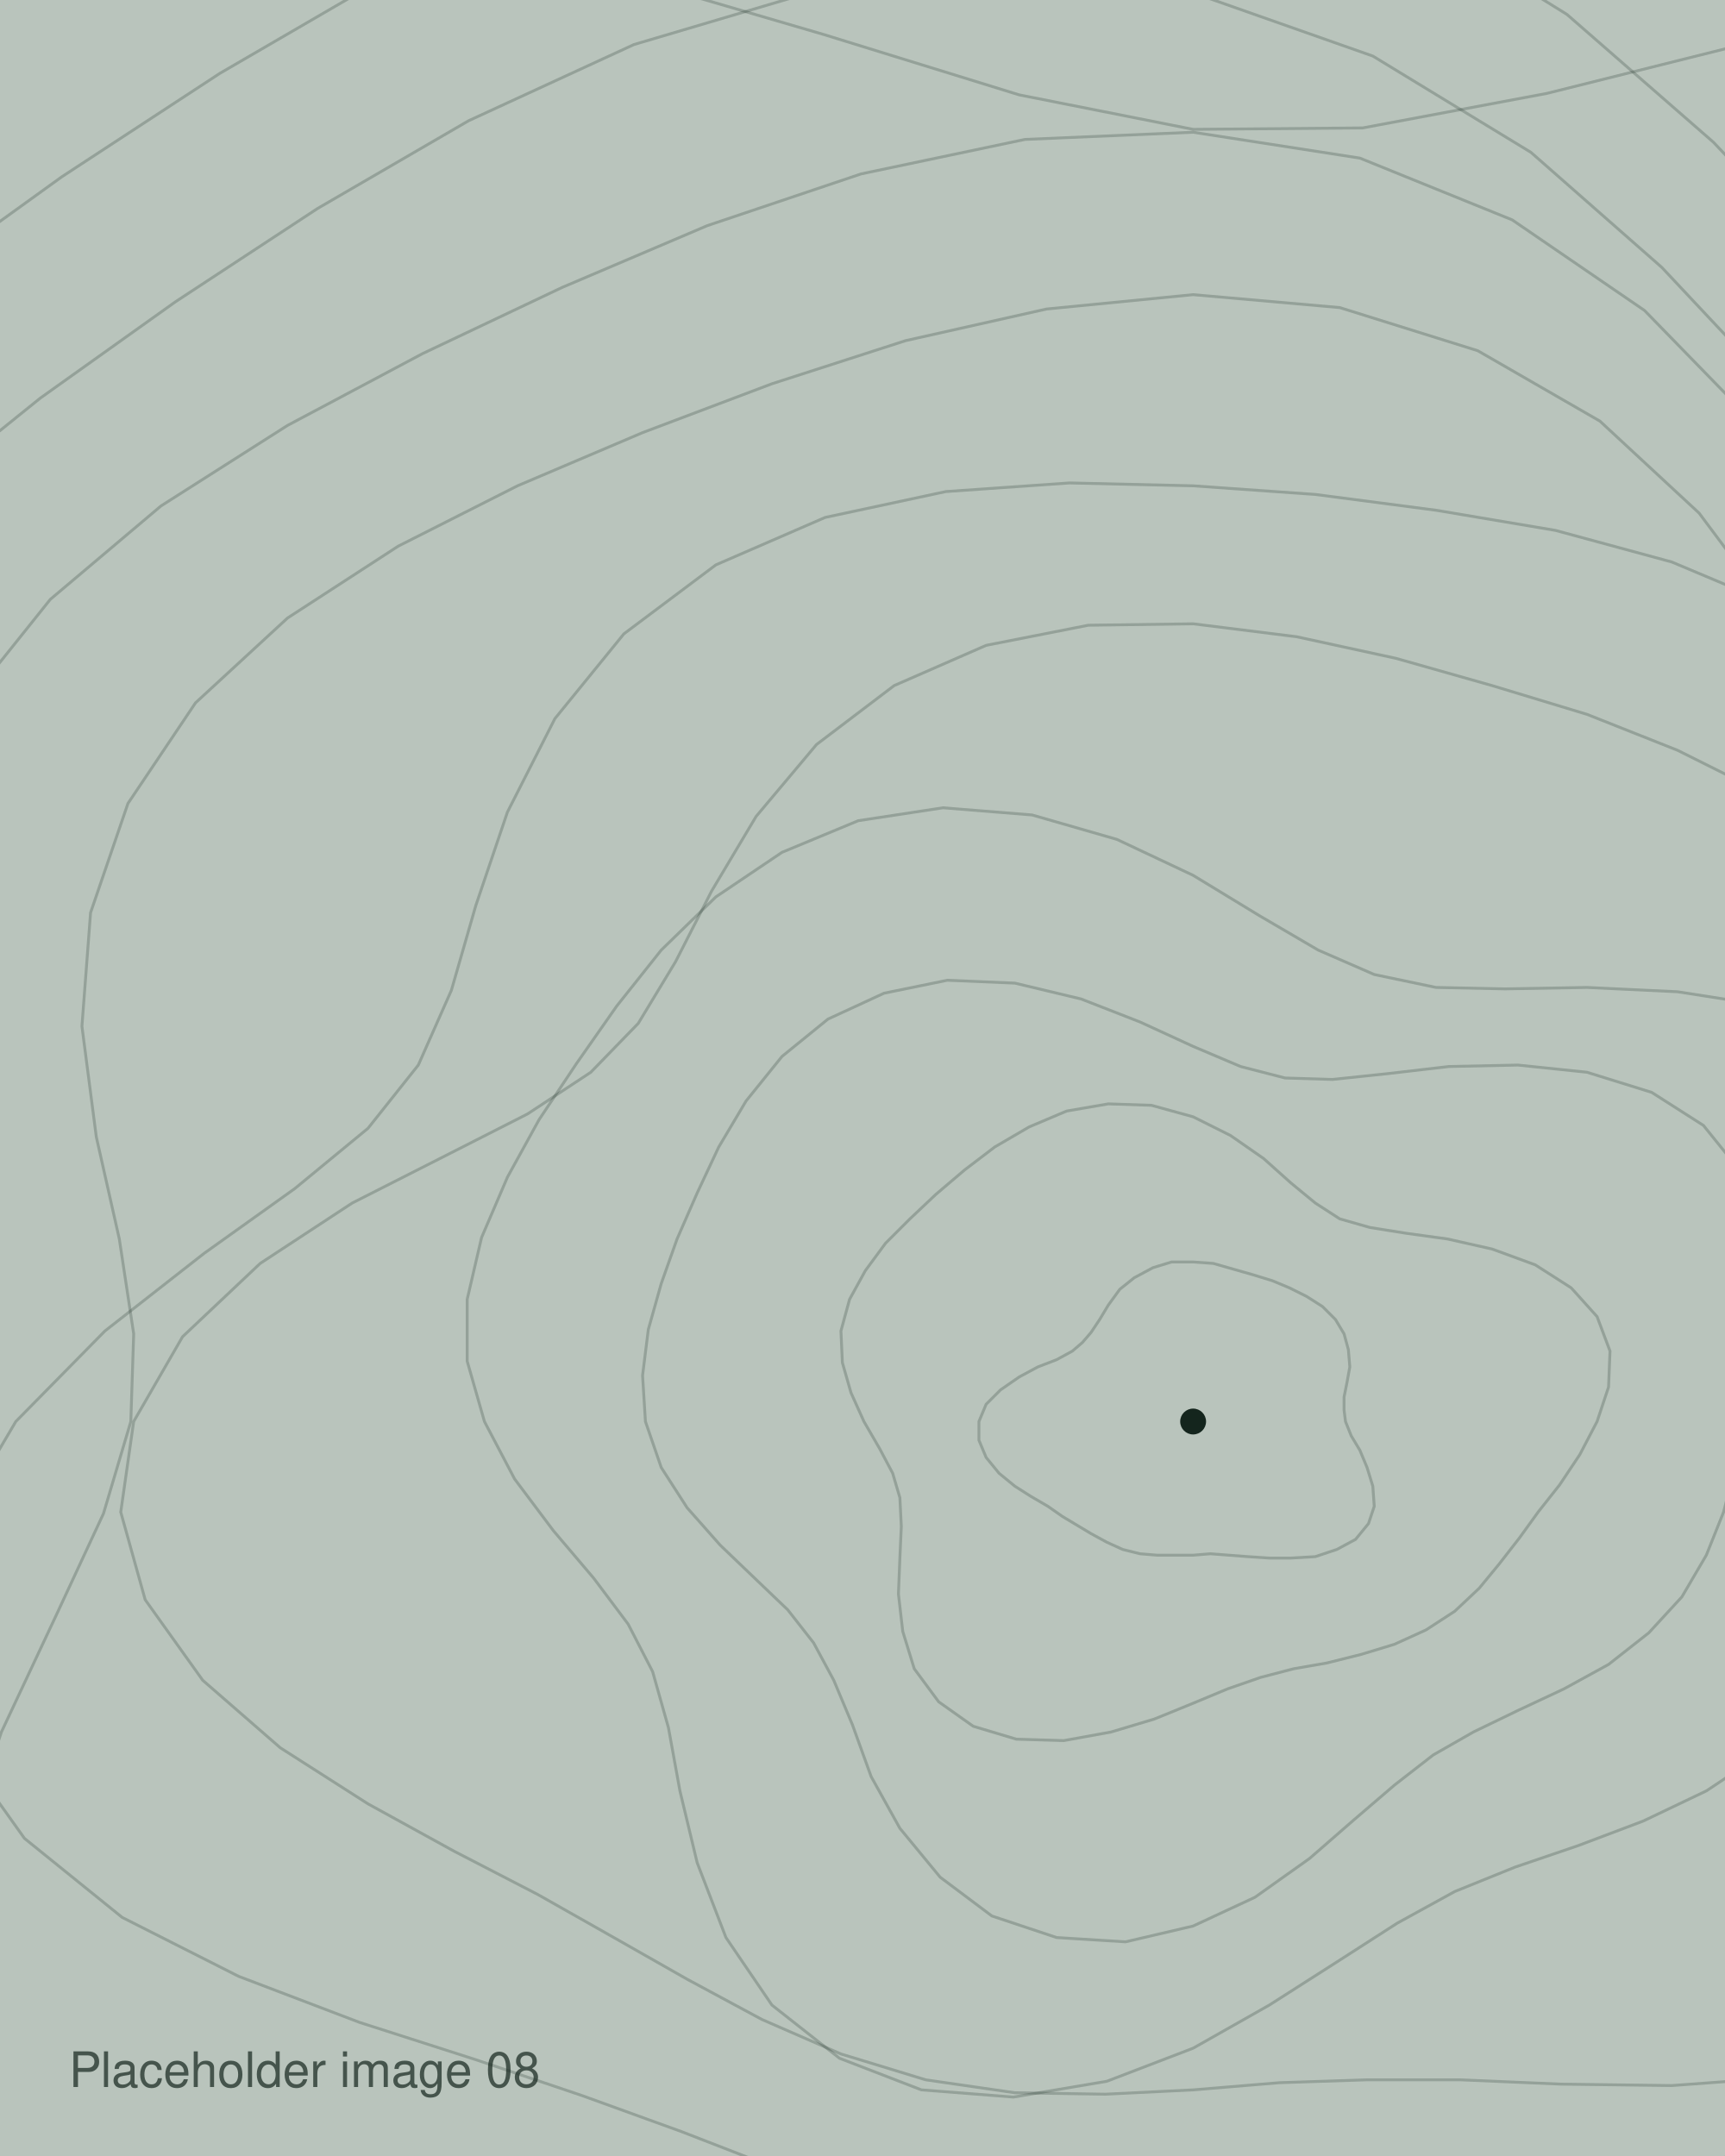
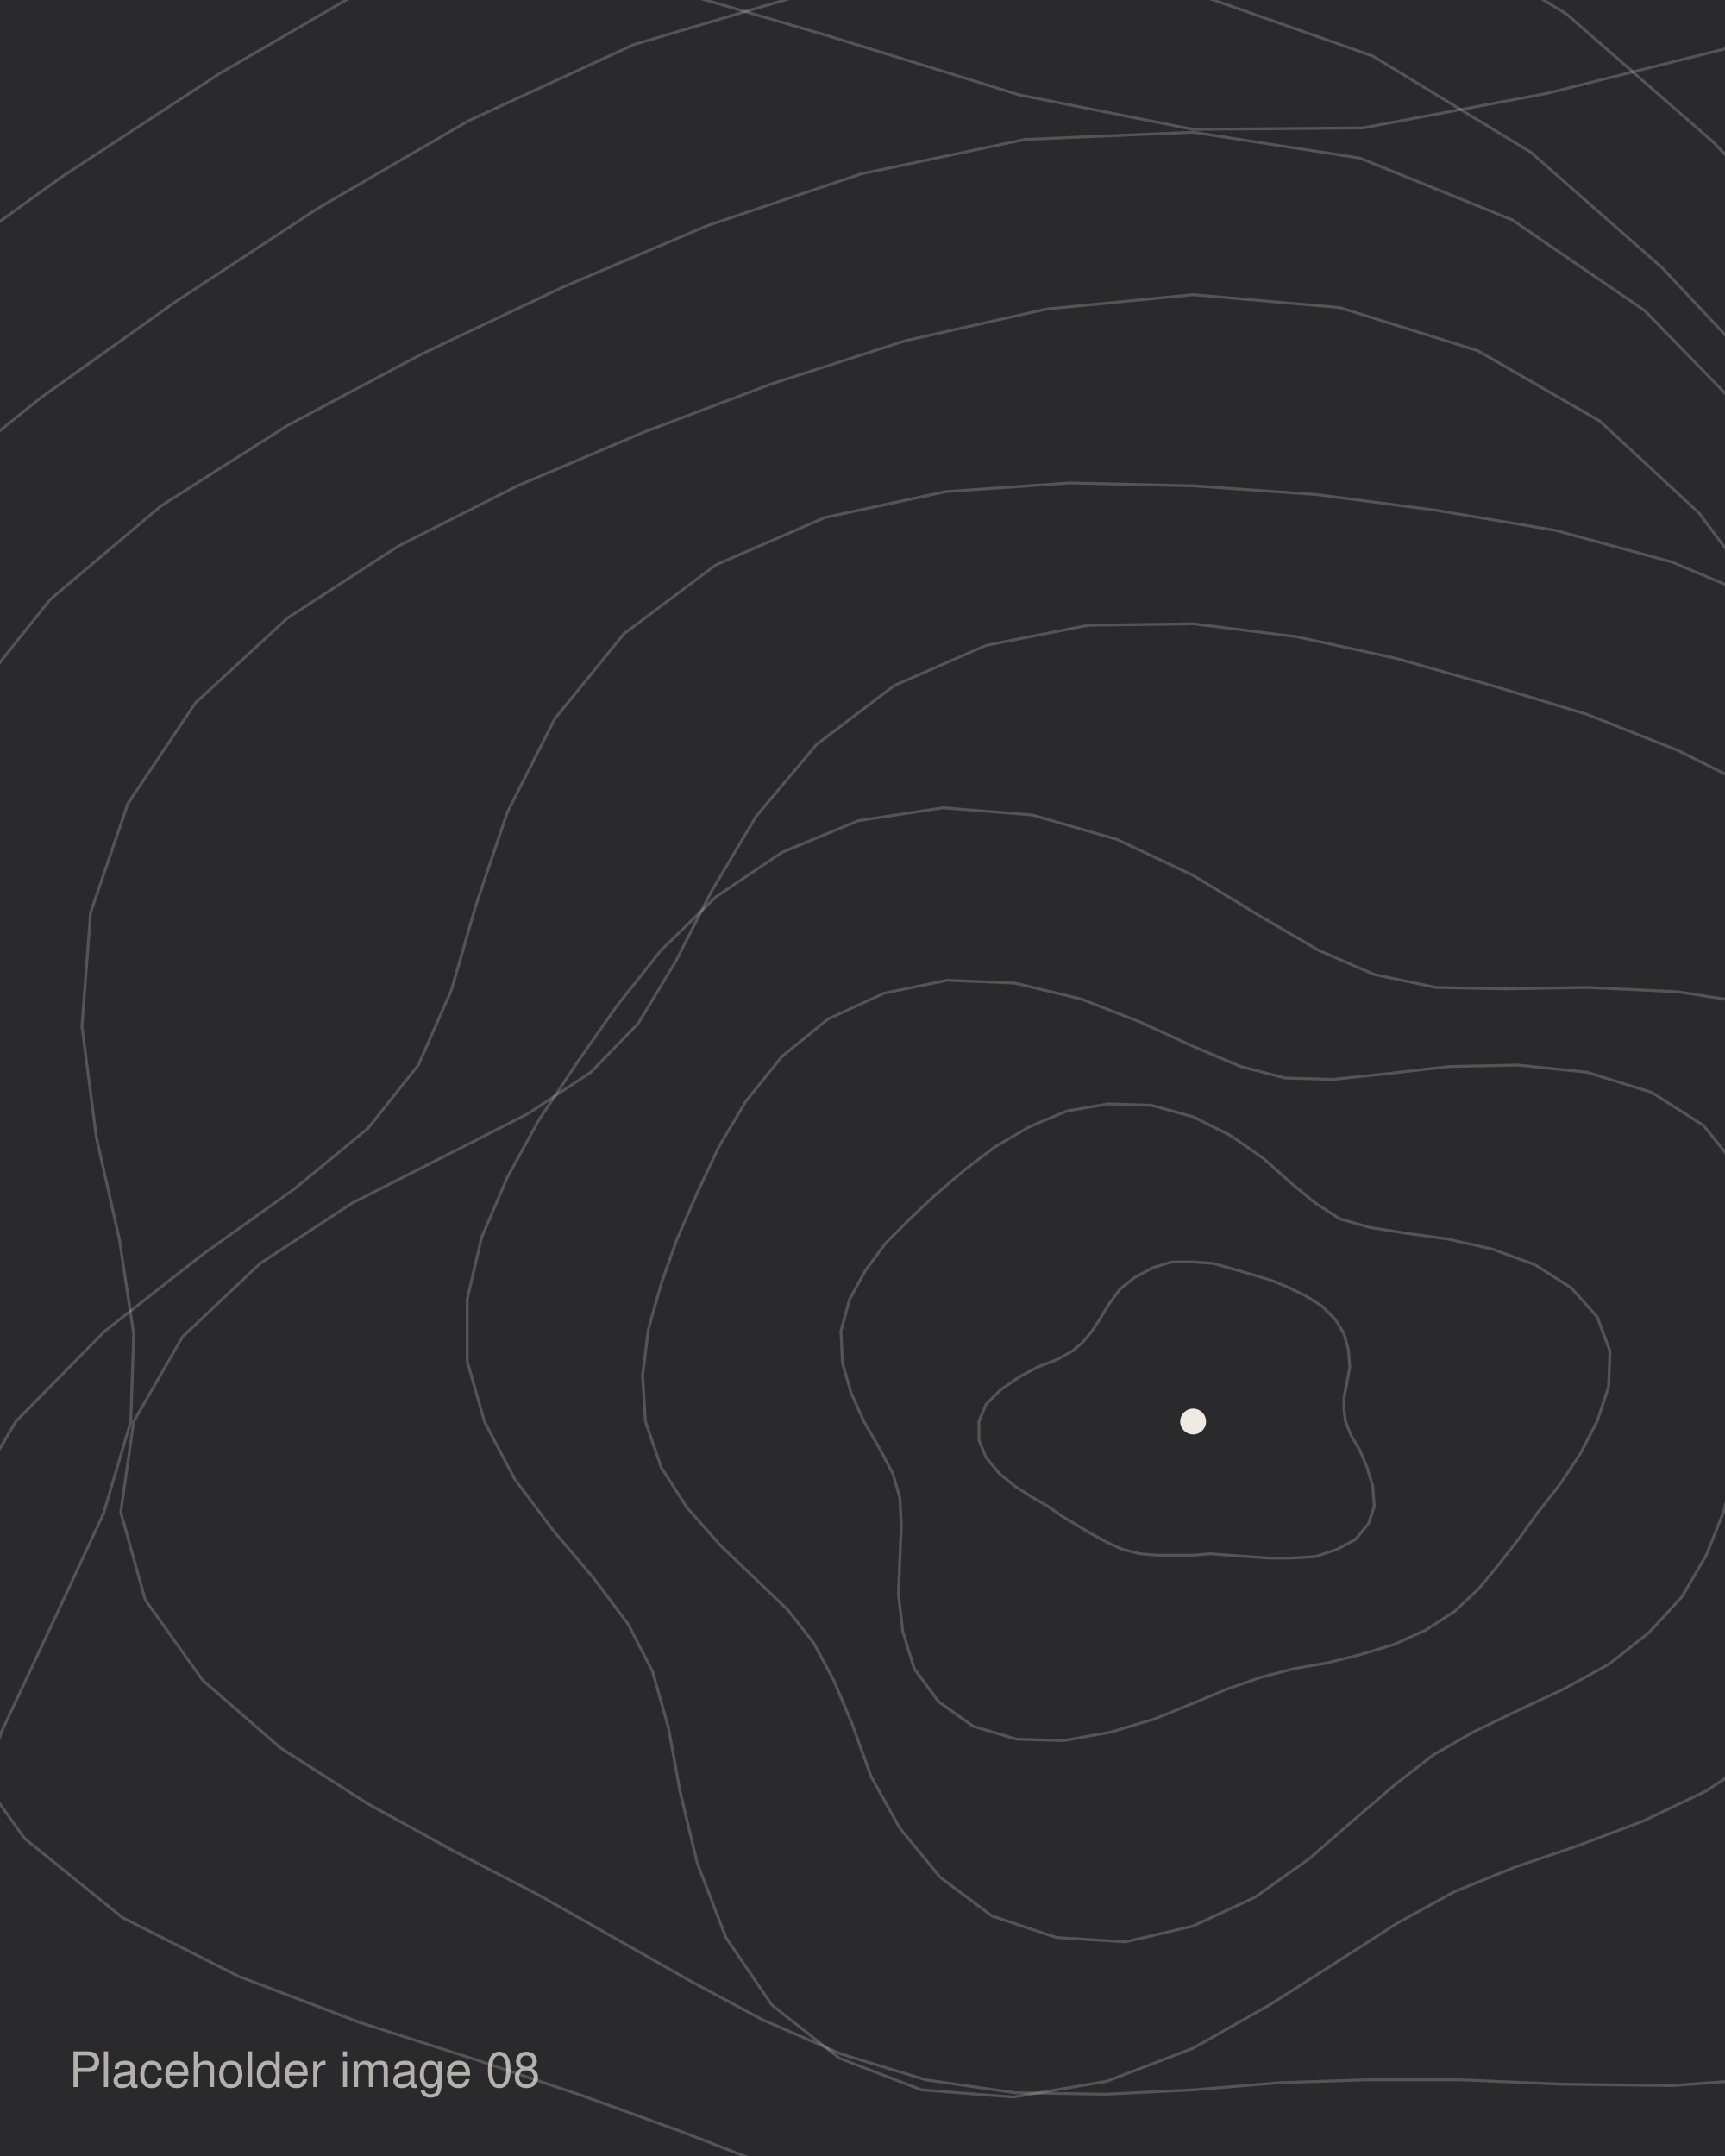
<svg xmlns="http://www.w3.org/2000/svg" viewBox="0 0 1200 1500" width="1200" height="1500">
-   <rect width="1200" height="1500" fill="#B9C4BC" />
-   <polygon points="936,989 940,999 946,1009 951,1021 955,1034 956,1048 952,1060 943,1071 930,1078 915,1083 898,1084 883,1084 868,1083 855,1082 842,1081 830,1082 818,1082 805,1082 793,1081 781,1078 770,1073 759,1067 749,1061 739,1055 729,1048 717,1041 706,1034 695,1025 686,1014 681,1002 681,989 686,977 696,967 709,958 722,951 735,946 746,940 753,934 759,927 765,918 771,908 779,897 789,889 802,882 815,878 830,878 844,879 858,883 872,887 885,891 897,896 909,902 920,909 929,918 935,928 938,939 939,951 937,962 935,972 935,981" fill="none" stroke="#14251D" stroke-opacity=".22" stroke-width="2" />
-   <polygon points="1111,989 1099,1012 1085,1033 1070,1052 1057,1070 1043,1088 1029,1105 1012,1121 992,1134 970,1144 947,1151 923,1157 900,1161 877,1167 854,1175 830,1185 803,1196 773,1205 740,1211 707,1210 677,1201 653,1184 636,1161 628,1135 625,1109 626,1084 627,1062 626,1042 621,1025 612,1008 601,989 592,969 586,948 585,926 591,904 602,884 616,865 633,848 651,831 671,814 692,798 716,784 742,773 771,768 801,769 830,777 856,790 879,806 898,823 915,837 932,848 953,854 978,858 1007,862 1038,869 1068,880 1093,896 1111,916 1120,940 1119,965" fill="none" stroke="#14251D" stroke-opacity=".22" stroke-width="2" />
-   <polygon points="1214,989 1207,1021 1199,1052 1187,1082 1170,1111 1147,1136 1119,1158 1088,1175 1056,1190 1025,1205 997,1221 970,1242 942,1266 911,1293 873,1320 830,1340 783,1351 735,1348 690,1333 654,1306 626,1272 606,1236 593,1200 580,1169 566,1143 548,1120 525,1098 501,1075 478,1049 460,1021 449,989 447,957 451,925 460,893 471,862 485,830 500,798 519,766 544,735 576,709 615,691 659,682 706,684 752,695 793,711 830,728 863,742 894,750 927,751 965,747 1008,742 1056,741 1104,746 1149,760 1185,783 1210,814 1224,849 1229,886 1226,922 1221,957" fill="none" stroke="#14251D" stroke-opacity=".22" stroke-width="2" />
-   <polygon points="1357,989 1339,1032 1322,1073 1305,1113 1284,1151 1259,1187 1226,1220 1187,1246 1143,1267 1098,1284 1054,1299 1012,1316 972,1338 930,1365 883,1395 830,1425 770,1448 705,1459 641,1454 584,1432 537,1395 505,1348 485,1296 473,1246 465,1202 454,1163 437,1130 413,1098 385,1065 358,1029 337,989 325,947 325,904 335,861 353,819 375,779 401,740 429,700 460,661 498,624 544,593 597,571 656,562 718,567 777,584 830,609 876,637 917,661 956,678 999,687 1047,688 1104,687 1167,690 1231,700 1290,722 1337,755 1369,798 1383,846 1383,895 1372,944" fill="none" stroke="#14251D" stroke-opacity=".22" stroke-width="2" />
-   <polygon points="1368,989 1395,1037 1428,1091 1458,1153 1475,1219 1471,1285 1443,1346 1392,1394 1323,1427 1244,1445 1163,1451 1086,1450 1016,1447 951,1447 890,1449 830,1454 769,1457 706,1456 644,1447 585,1429 530,1405 478,1377 427,1348 374,1318 316,1288 256,1255 195,1216 141,1169 101,1113 84,1052 93,989 127,930 181,879 245,837 310,804 367,775 411,746 444,712 470,669 495,620 526,568 568,518 622,477 686,449 757,435 830,434 902,443 971,458 1038,477 1104,497 1167,522 1227,552 1280,590 1321,636 1348,688 1360,745 1360,801 1353,853 1349,901 1352,946" fill="none" stroke="#14251D" stroke-opacity=".22" stroke-width="2" />
-   <polygon points="1541,989 1595,1054 1638,1127 1660,1205 1654,1283 1616,1353 1551,1409 1468,1449 1376,1475 1285,1490 1199,1501 1120,1511 1047,1524 976,1539 904,1553 830,1562 755,1562 681,1552 609,1533 541,1509 474,1483 405,1458 331,1433 250,1407 166,1375 85,1334 17,1279 -30,1213 -47,1139 -32,1062 11,989 73,926 142,872 205,827 256,785 291,741 314,689 331,630 353,565 386,500 434,441 498,393 574,360 658,342 744,336 830,338 915,344 999,355 1082,369 1163,391 1239,423 1304,467 1354,524 1387,588 1404,656 1410,722 1414,781 1425,835 1450,884 1490,934" fill="none" stroke="#14251D" stroke-opacity=".22" stroke-width="2" />
-   <polygon points="1876,989 1869,1077 1829,1159 1765,1232 1688,1295 1609,1349 1533,1398 1462,1445 1395,1491 1326,1536 1253,1575 1173,1606 1088,1625 1001,1634 915,1635 830,1633 745,1634 657,1640 561,1651 456,1662 343,1665 229,1652 124,1617 39,1559 -16,1481 -37,1390 -29,1295 1,1205 39,1124 72,1053 91,989 93,928 83,862 67,791 57,714 63,635 89,559 136,489 200,430 277,380 360,338 447,301 537,267 630,237 728,215 830,205 932,214 1028,244 1113,293 1182,357 1235,428 1278,496 1318,556 1366,603 1429,642 1509,676 1602,715 1698,764 1785,827 1847,904" fill="none" stroke="#14251D" stroke-opacity=".22" stroke-width="2" />
-   <polygon points="2026,989 2003,1088 1947,1179 1871,1260 1787,1330 1703,1393 1625,1452 1551,1509 1477,1565 1399,1616 1314,1659 1220,1691 1122,1709 1023,1718 926,1720 830,1724 732,1733 628,1749 514,1768 388,1783 257,1784 128,1762 16,1713 -68,1636 -117,1540 -129,1432 -112,1325 -79,1226 -44,1138 -20,1061 -14,989 -26,917 -48,840 -69,756 -77,666 -63,577 -25,492 35,417 112,352 200,296 294,246 391,200 492,157 599,121 713,97 830,92 946,110 1052,153 1144,216 1218,292 1277,371 1327,442 1381,500 1448,544 1534,580 1638,616 1751,661 1861,721 1952,799 2009,890" fill="none" stroke="#14251D" stroke-opacity=".22" stroke-width="2" />
-   <polygon points="2144,989 2093,1096 2022,1192 1943,1279 1865,1358 1791,1433 1720,1507 1646,1577 1564,1641 1471,1695 1368,1735 1260,1761 1150,1778 1043,1790 937,1806 830,1831 715,1865 588,1902 447,1932 299,1944 153,1928 24,1877 -76,1795 -138,1687 -163,1567 -158,1446 -138,1334 -117,1236 -110,1149 -122,1069 -151,989 -189,904 -223,810 -240,711 -232,611 -197,515 -137,427 -60,348 28,277 122,210 221,145 326,84 441,31 566,-6 697,-19 830,-5 955,39 1065,106 1156,186 1232,267 1300,338 1373,392 1460,430 1567,459 1694,488 1829,528 1959,587 2066,668 2135,768 2161,878" fill="none" stroke="#14251D" stroke-opacity=".22" stroke-width="2" />
-   <polygon points="2289,989 2232,1107 2153,1214 2065,1311 1979,1399 1898,1483 1819,1564 1736,1642 1645,1714 1542,1773 1428,1817 1307,1846 1185,1864 1066,1879 949,1897 830,1926 702,1964 560,2005 404,2039 239,2052 77,2033 -66,1976 -176,1883 -244,1763 -271,1630 -265,1495 -243,1372 -221,1263 -214,1167 -228,1078 -261,989 -304,894 -341,790 -360,680 -351,569 -311,463 -244,365 -159,277 -61,198 43,123 153,51 270,-17 397,-76 536,-117 683,-131 830,-114 969,-65 1090,10 1192,99 1276,188 1352,266 1433,326 1530,367 1651,398 1792,430 1943,475 2087,542 2204,632 2281,743 2308,865" fill="none" stroke="#14251D" stroke-opacity=".22" stroke-width="2" />
-   <polygon points="2231,989 2217,1106 2184,1220 2126,1326 2043,1422 1943,1504 1836,1574 1732,1639 1638,1707 1555,1788 1476,1885 1390,1996 1286,2113 1157,2219 1002,2297 830,2334 655,2321 492,2260 354,2163 243,2044 157,1922 85,1809 16,1713 -63,1633 -154,1562 -255,1491 -356,1412 -446,1321 -514,1218 -557,1106 -574,989 -572,872 -560,753 -542,633 -519,509 -486,382 -433,255 -353,137 -239,40 -94,-28 74,-59 249,-54 419,-21 573,24 709,66 830,90 948,89 1076,65 1220,29 1384,-6 1560,-21 1734,-6 1893,45 2022,131 2115,243 2174,369 2206,499 2222,628 2229,752 2233,871" fill="none" stroke="#14251D" stroke-opacity=".22" stroke-width="2" />
-   <circle cx="830" cy="989" r="9" fill="#14251D" />
-   <text x="48" y="1452" font-family="Helvetica,Arial,sans-serif" font-size="34" fill="#14251D" fill-opacity=".7">Placeholder image 08</text>
+   <rect width="1200" height="1500" fill="#2A2A2D" />
+   <polygon points="936,989 940,999 946,1009 951,1021 955,1034 956,1048 952,1060 943,1071 930,1078 915,1083 898,1084 883,1084 868,1083 855,1082 842,1081 830,1082 818,1082 805,1082 793,1081 781,1078 770,1073 759,1067 749,1061 739,1055 729,1048 717,1041 706,1034 695,1025 686,1014 681,1002 681,989 686,977 696,967 709,958 722,951 735,946 746,940 753,934 759,927 765,918 771,908 779,897 789,889 802,882 815,878 830,878 844,879 858,883 872,887 885,891 897,896 909,902 920,909 929,918 935,928 938,939 939,951 937,962 935,972 935,981" fill="none" stroke="#EEE9E3" stroke-opacity=".22" stroke-width="2" />
+   <polygon points="1111,989 1099,1012 1085,1033 1070,1052 1057,1070 1043,1088 1029,1105 1012,1121 992,1134 970,1144 947,1151 923,1157 900,1161 877,1167 854,1175 830,1185 803,1196 773,1205 740,1211 707,1210 677,1201 653,1184 636,1161 628,1135 625,1109 626,1084 627,1062 626,1042 621,1025 612,1008 601,989 592,969 586,948 585,926 591,904 602,884 616,865 633,848 651,831 671,814 692,798 716,784 742,773 771,768 801,769 830,777 856,790 879,806 898,823 915,837 932,848 953,854 978,858 1007,862 1038,869 1068,880 1093,896 1111,916 1120,940 1119,965" fill="none" stroke="#EEE9E3" stroke-opacity=".22" stroke-width="2" />
+   <polygon points="1214,989 1207,1021 1199,1052 1187,1082 1170,1111 1147,1136 1119,1158 1088,1175 1056,1190 1025,1205 997,1221 970,1242 942,1266 911,1293 873,1320 830,1340 783,1351 735,1348 690,1333 654,1306 626,1272 606,1236 593,1200 580,1169 566,1143 548,1120 525,1098 501,1075 478,1049 460,1021 449,989 447,957 451,925 460,893 471,862 485,830 500,798 519,766 544,735 576,709 615,691 659,682 706,684 752,695 793,711 830,728 863,742 894,750 927,751 965,747 1008,742 1056,741 1104,746 1149,760 1185,783 1210,814 1224,849 1229,886 1226,922 1221,957" fill="none" stroke="#EEE9E3" stroke-opacity=".22" stroke-width="2" />
+   <polygon points="1357,989 1339,1032 1322,1073 1305,1113 1284,1151 1259,1187 1226,1220 1187,1246 1143,1267 1098,1284 1054,1299 1012,1316 972,1338 930,1365 883,1395 830,1425 770,1448 705,1459 641,1454 584,1432 537,1395 505,1348 485,1296 473,1246 465,1202 454,1163 437,1130 413,1098 385,1065 358,1029 337,989 325,947 325,904 335,861 353,819 375,779 401,740 429,700 460,661 498,624 544,593 597,571 656,562 718,567 777,584 830,609 876,637 917,661 956,678 999,687 1047,688 1104,687 1167,690 1231,700 1290,722 1337,755 1369,798 1383,846 1383,895 1372,944" fill="none" stroke="#EEE9E3" stroke-opacity=".22" stroke-width="2" />
+   <polygon points="1368,989 1395,1037 1428,1091 1458,1153 1475,1219 1471,1285 1443,1346 1392,1394 1323,1427 1244,1445 1163,1451 1086,1450 1016,1447 951,1447 890,1449 830,1454 769,1457 706,1456 644,1447 585,1429 530,1405 478,1377 427,1348 374,1318 316,1288 256,1255 195,1216 141,1169 101,1113 84,1052 93,989 127,930 181,879 245,837 310,804 367,775 411,746 444,712 470,669 495,620 526,568 568,518 622,477 686,449 757,435 830,434 902,443 971,458 1038,477 1104,497 1167,522 1227,552 1280,590 1321,636 1348,688 1360,745 1360,801 1353,853 1349,901 1352,946" fill="none" stroke="#EEE9E3" stroke-opacity=".22" stroke-width="2" />
+   <polygon points="1541,989 1595,1054 1638,1127 1660,1205 1654,1283 1616,1353 1551,1409 1468,1449 1376,1475 1285,1490 1199,1501 1120,1511 1047,1524 976,1539 904,1553 830,1562 755,1562 681,1552 609,1533 541,1509 474,1483 405,1458 331,1433 250,1407 166,1375 85,1334 17,1279 -30,1213 -47,1139 -32,1062 11,989 73,926 142,872 205,827 256,785 291,741 314,689 331,630 353,565 386,500 434,441 498,393 574,360 658,342 744,336 830,338 915,344 999,355 1082,369 1163,391 1239,423 1304,467 1354,524 1387,588 1404,656 1410,722 1414,781 1425,835 1450,884 1490,934" fill="none" stroke="#EEE9E3" stroke-opacity=".22" stroke-width="2" />
+   <polygon points="1876,989 1869,1077 1829,1159 1765,1232 1688,1295 1609,1349 1533,1398 1462,1445 1395,1491 1326,1536 1253,1575 1173,1606 1088,1625 1001,1634 915,1635 830,1633 745,1634 657,1640 561,1651 456,1662 343,1665 229,1652 124,1617 39,1559 -16,1481 -37,1390 -29,1295 1,1205 39,1124 72,1053 91,989 93,928 83,862 67,791 57,714 63,635 89,559 136,489 200,430 277,380 360,338 447,301 537,267 630,237 728,215 830,205 932,214 1028,244 1113,293 1182,357 1235,428 1278,496 1318,556 1366,603 1429,642 1509,676 1602,715 1698,764 1785,827 1847,904" fill="none" stroke="#EEE9E3" stroke-opacity=".22" stroke-width="2" />
+   <polygon points="2026,989 2003,1088 1947,1179 1871,1260 1787,1330 1703,1393 1625,1452 1551,1509 1477,1565 1399,1616 1314,1659 1220,1691 1122,1709 1023,1718 926,1720 830,1724 732,1733 628,1749 514,1768 388,1783 257,1784 128,1762 16,1713 -68,1636 -117,1540 -129,1432 -112,1325 -79,1226 -44,1138 -20,1061 -14,989 -26,917 -48,840 -69,756 -77,666 -63,577 -25,492 35,417 112,352 200,296 294,246 391,200 492,157 599,121 713,97 830,92 946,110 1052,153 1144,216 1218,292 1277,371 1327,442 1381,500 1448,544 1534,580 1638,616 1751,661 1861,721 1952,799 2009,890" fill="none" stroke="#EEE9E3" stroke-opacity=".22" stroke-width="2" />
+   <polygon points="2144,989 2093,1096 2022,1192 1943,1279 1865,1358 1791,1433 1720,1507 1646,1577 1564,1641 1471,1695 1368,1735 1260,1761 1150,1778 1043,1790 937,1806 830,1831 715,1865 588,1902 447,1932 299,1944 153,1928 24,1877 -76,1795 -138,1687 -163,1567 -158,1446 -138,1334 -117,1236 -110,1149 -122,1069 -151,989 -189,904 -223,810 -240,711 -232,611 -197,515 -137,427 -60,348 28,277 122,210 221,145 326,84 441,31 566,-6 697,-19 830,-5 955,39 1065,106 1156,186 1232,267 1300,338 1373,392 1460,430 1567,459 1694,488 1829,528 1959,587 2066,668 2135,768 2161,878" fill="none" stroke="#EEE9E3" stroke-opacity=".22" stroke-width="2" />
+   <polygon points="2289,989 2232,1107 2153,1214 2065,1311 1979,1399 1898,1483 1819,1564 1736,1642 1645,1714 1542,1773 1428,1817 1307,1846 1185,1864 1066,1879 949,1897 830,1926 702,1964 560,2005 404,2039 239,2052 77,2033 -66,1976 -176,1883 -244,1763 -271,1630 -265,1495 -243,1372 -221,1263 -214,1167 -228,1078 -261,989 -304,894 -341,790 -360,680 -351,569 -311,463 -244,365 -159,277 -61,198 43,123 153,51 270,-17 397,-76 536,-117 683,-131 830,-114 969,-65 1090,10 1192,99 1276,188 1352,266 1433,326 1530,367 1651,398 1792,430 1943,475 2087,542 2204,632 2281,743 2308,865" fill="none" stroke="#EEE9E3" stroke-opacity=".22" stroke-width="2" />
+   <polygon points="2231,989 2217,1106 2184,1220 2126,1326 2043,1422 1943,1504 1836,1574 1732,1639 1638,1707 1555,1788 1476,1885 1390,1996 1286,2113 1157,2219 1002,2297 830,2334 655,2321 492,2260 354,2163 243,2044 157,1922 85,1809 16,1713 -63,1633 -154,1562 -255,1491 -356,1412 -446,1321 -514,1218 -557,1106 -574,989 -572,872 -560,753 -542,633 -519,509 -486,382 -433,255 -353,137 -239,40 -94,-28 74,-59 249,-54 419,-21 573,24 709,66 830,90 948,89 1076,65 1220,29 1384,-6 1560,-21 1734,-6 1893,45 2022,131 2115,243 2174,369 2206,499 2222,628 2229,752 2233,871" fill="none" stroke="#EEE9E3" stroke-opacity=".22" stroke-width="2" />
+   <circle cx="830" cy="989" r="9" fill="#EEE9E3" />
+   <text x="48" y="1452" font-family="Helvetica,Arial,sans-serif" font-size="34" fill="#EEE9E3" fill-opacity=".7">Placeholder image 08</text>
</svg>
